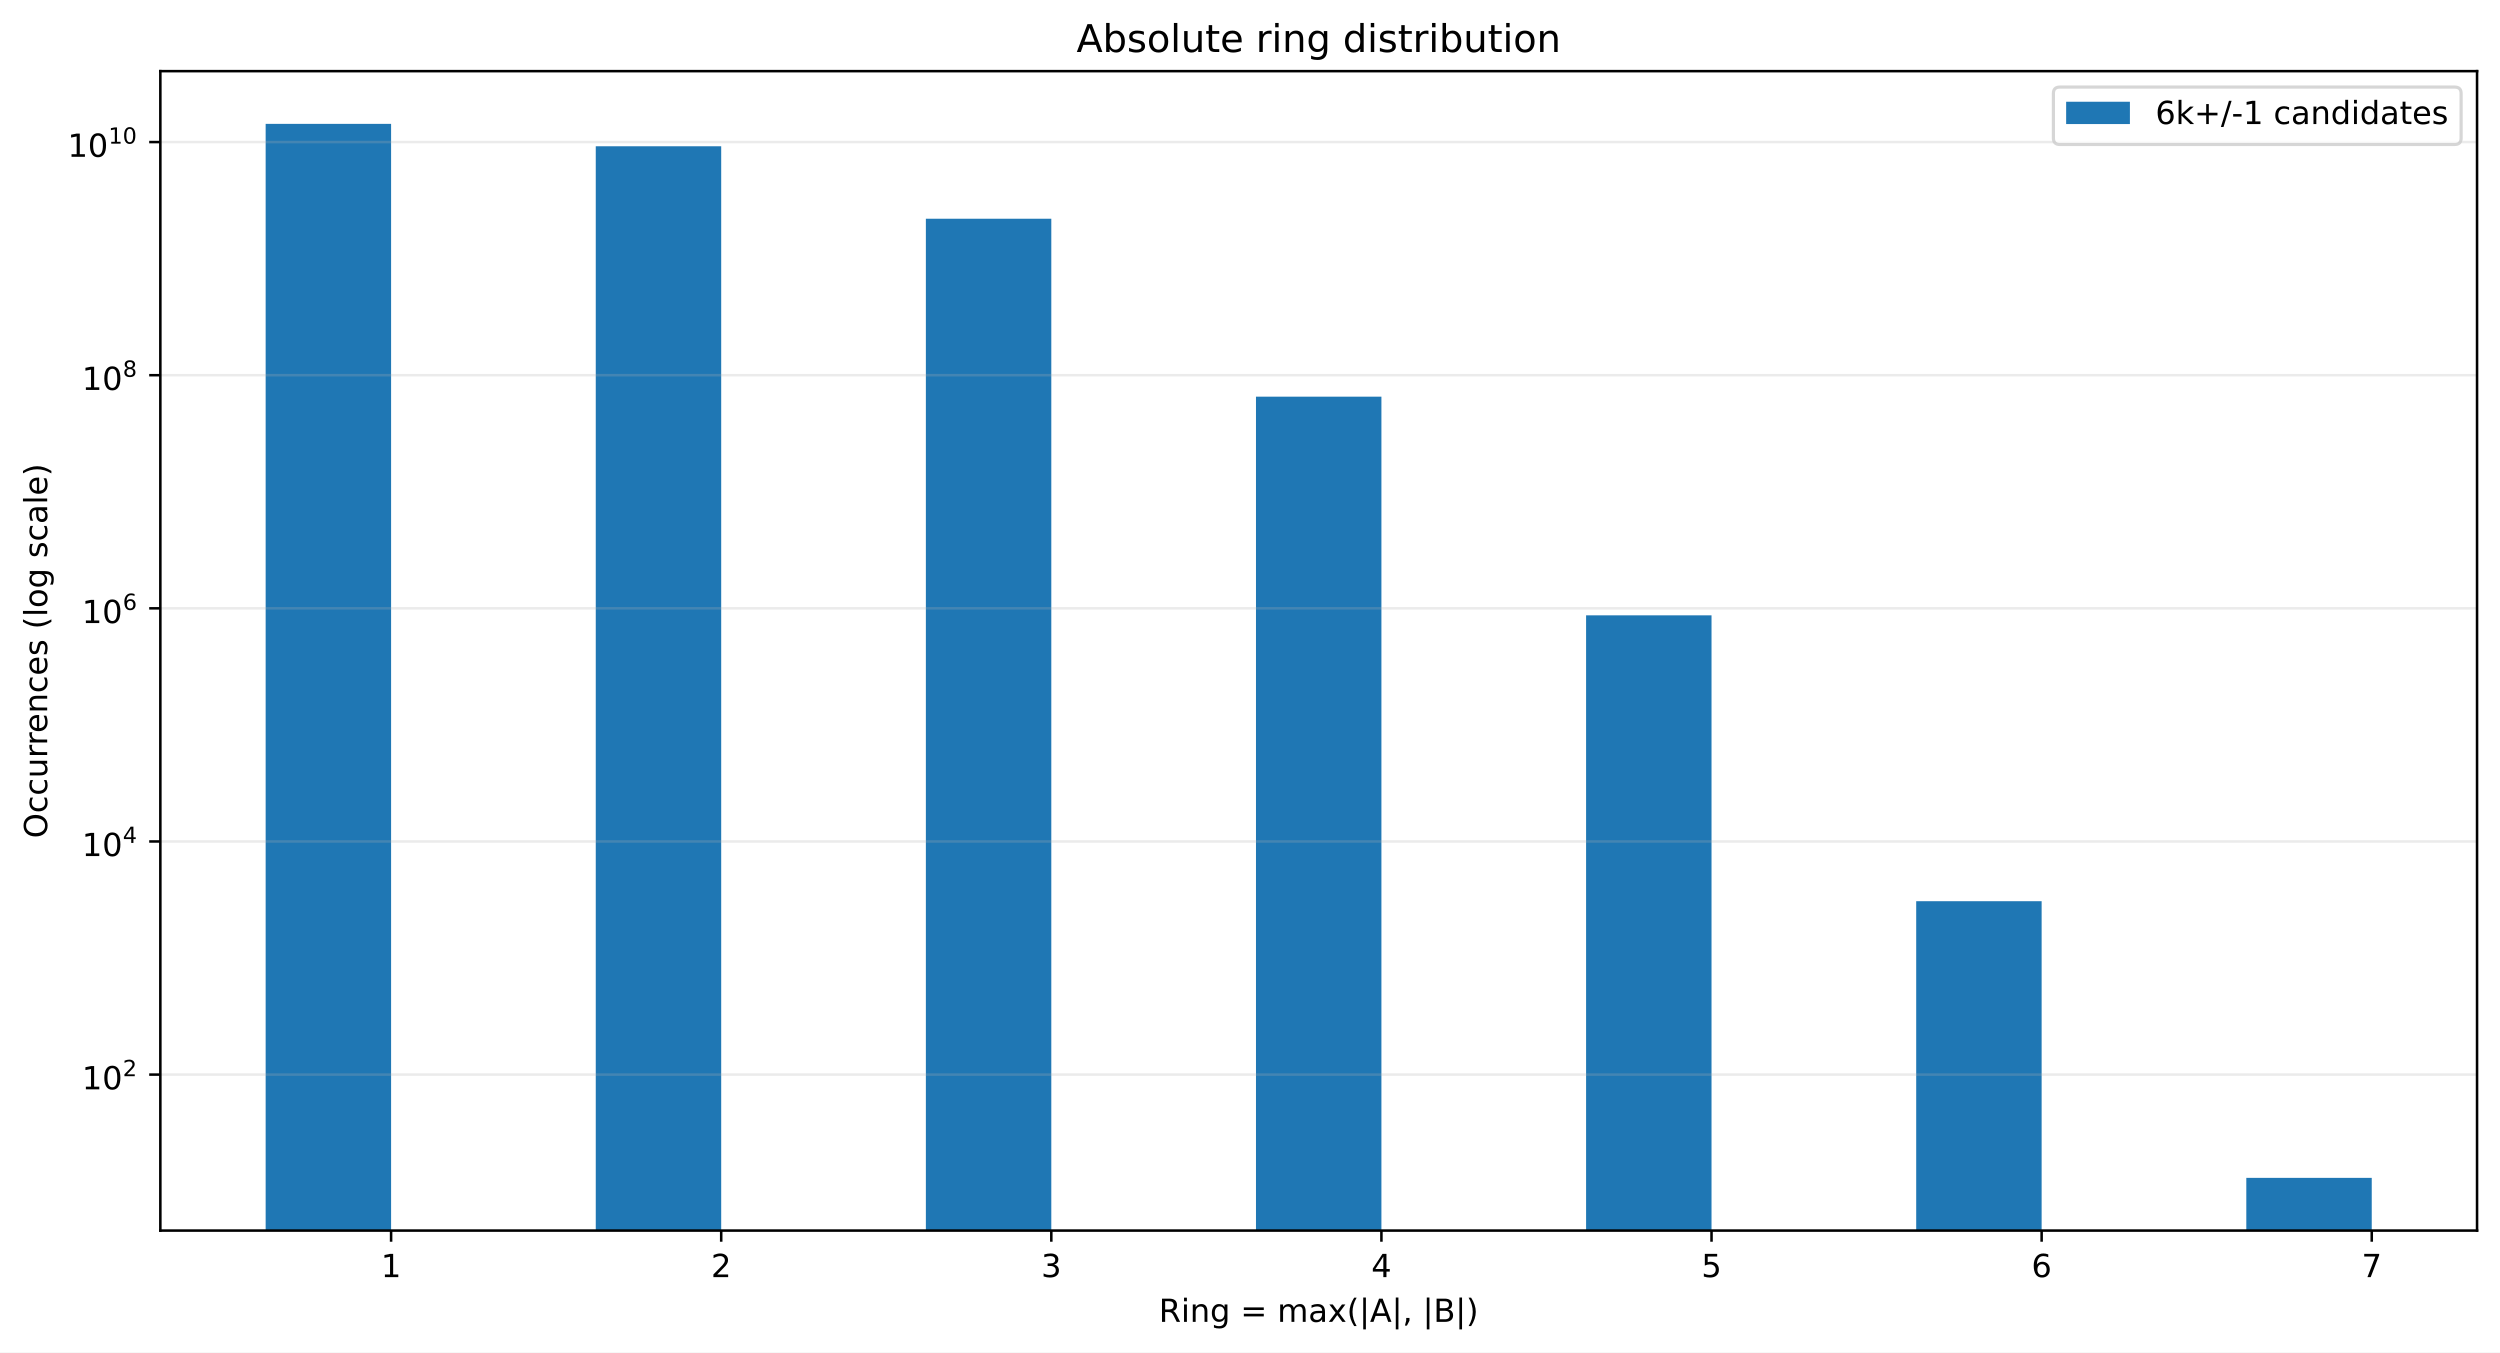
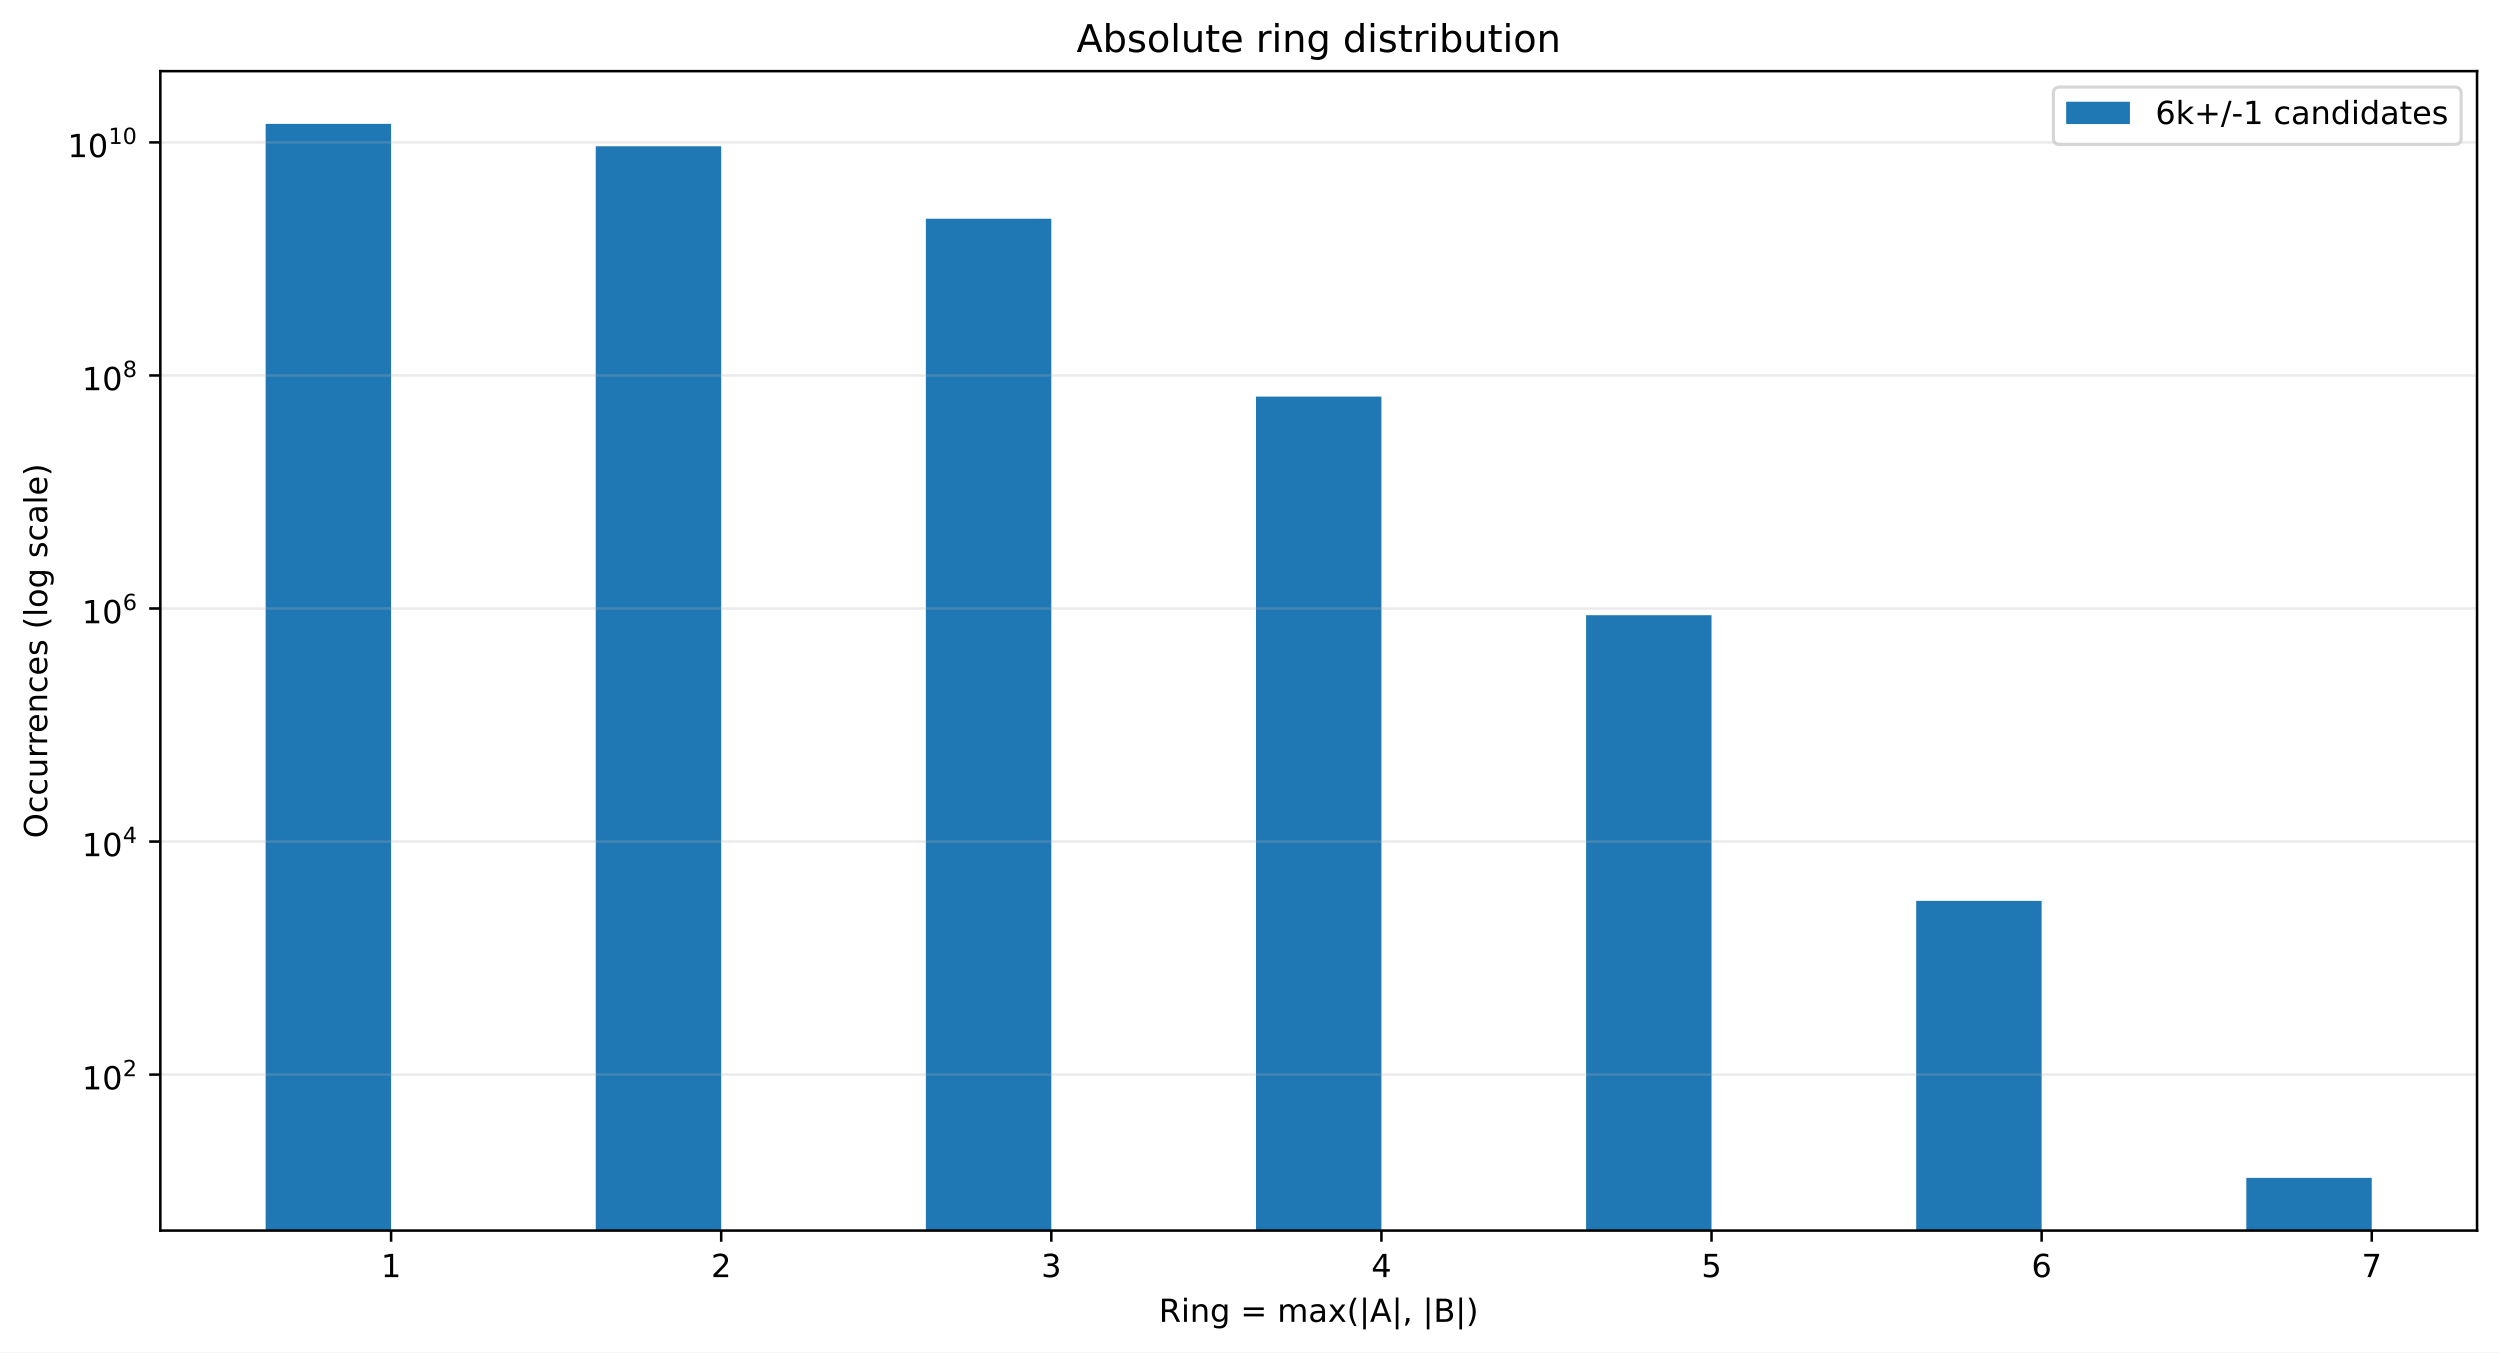
<svg xmlns="http://www.w3.org/2000/svg" xmlns:xlink="http://www.w3.org/1999/xlink" width="784.258pt" height="424.28pt" viewBox="0 0 784.258 424.28" version="1.1">
  <defs>
    <style type="text/css">*{stroke-linejoin: round; stroke-linecap: butt}</style>
  </defs>
  <g id="figure_1">
    <g id="patch_1">
      <path d="M 0 424.28  L 784.258 424.28  L 784.258 0  L 0 0  z " style="fill: #ffffff" />
    </g>
    <g id="axes_1">
      <g id="patch_2">
        <path d="M 50.301 386.036  L 777.058 386.036  L 777.058 22.318  L 50.301 22.318  z " style="fill: #ffffff" />
      </g>
      <g id="patch_3">
-         <path d="M 83.335 36976.691  L 122.687 36976.691  L 122.687 38.851  L 83.335 38.851  z " clip-path="url(#pb6e00f065c)" style="fill: #1f77b4" />
+         <path d="M 83.335 36965.976  L 122.687 36965.976  L 122.687 38.851  L 83.335 38.851  z " clip-path="url(#p152537fbf7)" style="fill: #1f77b4" />
      </g>
      <g id="patch_4">
-         <path d="M 186.891 36976.691  L 226.243 36976.691  L 226.243 45.889  L 186.891 45.889  z " clip-path="url(#pb6e00f065c)" style="fill: #1f77b4" />
+         <path d="M 186.891 36965.976  L 226.243 36965.976  L 226.243 45.887  L 186.891 45.887  z " clip-path="url(#p152537fbf7)" style="fill: #1f77b4" />
      </g>
      <g id="patch_5">
-         <path d="M 290.448 36976.691  L 329.799 36976.691  L 329.799 68.622  L 290.448 68.622  z " clip-path="url(#pb6e00f065c)" style="fill: #1f77b4" />
+         <path d="M 290.448 36965.976  L 329.799 36965.976  L 329.799 68.613  L 290.448 68.613  z " clip-path="url(#p152537fbf7)" style="fill: #1f77b4" />
      </g>
      <g id="patch_6">
-         <path d="M 394.004 36976.691  L 433.355 36976.691  L 433.355 124.443  L 394.004 124.443  z " clip-path="url(#pb6e00f065c)" style="fill: #1f77b4" />
+         <path d="M 394.004 36965.976  L 433.355 36965.976  L 433.355 124.418  L 394.004 124.418  z " clip-path="url(#p152537fbf7)" style="fill: #1f77b4" />
      </g>
      <g id="patch_7">
-         <path d="M 497.56 36976.691  L 536.912 36976.691  L 536.912 193.03  L 497.56 193.03  z " clip-path="url(#pb6e00f065c)" style="fill: #1f77b4" />
+         <path d="M 497.56 36965.976  L 536.912 36965.976  L 536.912 192.985  L 497.56 192.985  z " clip-path="url(#p152537fbf7)" style="fill: #1f77b4" />
      </g>
      <g id="patch_8">
-         <path d="M 601.116 36976.691  L 640.468 36976.691  L 640.468 282.708  L 601.116 282.708  z " clip-path="url(#pb6e00f065c)" style="fill: #1f77b4" />
+         <path d="M 601.116 36965.976  L 640.468 36965.976  L 640.468 282.615  L 601.116 282.615  z " clip-path="url(#p152537fbf7)" style="fill: #1f77b4" />
      </g>
      <g id="patch_9">
-         <path d="M 704.673 36976.691  L 744.024 36976.691  L 744.024 369.503  L 704.673 369.503  z " clip-path="url(#pb6e00f065c)" style="fill: #1f77b4" />
+         <path d="M 704.673 36965.976  L 744.024 36965.976  L 744.024 369.503  L 704.673 369.503  z " clip-path="url(#p152537fbf7)" style="fill: #1f77b4" />
      </g>
      <g id="matplotlib.axis_1">
        <g id="xtick_1">
          <g id="line2d_1">
            <defs>
-               <path id="mb763ab0c80" d="M 0 0  L 0 3.5  " style="stroke: #000000; stroke-width: 0.8" />
+               <path id="mde1aa29457" d="M 0 0  L 0 3.5  " style="stroke: #000000; stroke-width: 0.8" />
            </defs>
            <g>
-               <use xlink:href="#mb763ab0c80" x="122.687" y="386.036" style="stroke: #000000; stroke-width: 0.8" />
+               <use xlink:href="#mde1aa29457" x="122.687" y="386.036" style="stroke: #000000; stroke-width: 0.8" />
            </g>
          </g>
          <g id="text_1">
            <g transform="translate(119.5053 400.6334) scale(0.1 -0.1)">
              <defs>
                <path id="DejaVuSans-14" d="M 794 531  L 1825 531  L 1825 4091  L 703 3866  L 703 4441  L 1819 4666  L 2450 4666  L 2450 531  L 3481 531  L 3481 0  L 794 0  L 794 531  z " transform="scale(0.015625)" />
              </defs>
              <use xlink:href="#DejaVuSans-14" />
            </g>
          </g>
        </g>
        <g id="xtick_2">
          <g id="line2d_2">
            <g>
-               <use xlink:href="#mb763ab0c80" x="226.243" y="386.036" style="stroke: #000000; stroke-width: 0.8" />
+               <use xlink:href="#mde1aa29457" x="226.243" y="386.036" style="stroke: #000000; stroke-width: 0.8" />
            </g>
          </g>
          <g id="text_2">
            <g transform="translate(223.0616 400.6334) scale(0.1 -0.1)">
              <defs>
                <path id="DejaVuSans-15" d="M 1228 531  L 3431 531  L 3431 0  L 469 0  L 469 531  Q 828 903 1448 1529  Q 2069 2156 2228 2338  Q 2531 2678 2651 2914  Q 2772 3150 2772 3378  Q 2772 3750 2511 3984  Q 2250 4219 1831 4219  Q 1534 4219 1204 4116  Q 875 4013 500 3803  L 500 4441  Q 881 4594 1212 4672  Q 1544 4750 1819 4750  Q 2544 4750 2975 4387  Q 3406 4025 3406 3419  Q 3406 3131 3298 2873  Q 3191 2616 2906 2266  Q 2828 2175 2409 1742  Q 1991 1309 1228 531  z " transform="scale(0.015625)" />
              </defs>
              <use xlink:href="#DejaVuSans-15" />
            </g>
          </g>
        </g>
        <g id="xtick_3">
          <g id="line2d_3">
            <g>
-               <use xlink:href="#mb763ab0c80" x="329.799" y="386.036" style="stroke: #000000; stroke-width: 0.8" />
+               <use xlink:href="#mde1aa29457" x="329.799" y="386.036" style="stroke: #000000; stroke-width: 0.8" />
            </g>
          </g>
          <g id="text_3">
            <g transform="translate(326.6178 400.6334) scale(0.1 -0.1)">
              <defs>
                <path id="DejaVuSans-16" d="M 2597 2516  Q 3050 2419 3304 2112  Q 3559 1806 3559 1356  Q 3559 666 3084 287  Q 2609 -91 1734 -91  Q 1441 -91 1130 -33  Q 819 25 488 141  L 488 750  Q 750 597 1062 519  Q 1375 441 1716 441  Q 2309 441 2620 675  Q 2931 909 2931 1356  Q 2931 1769 2642 2001  Q 2353 2234 1838 2234  L 1294 2234  L 1294 2753  L 1863 2753  Q 2328 2753 2575 2939  Q 2822 3125 2822 3475  Q 2822 3834 2567 4026  Q 2313 4219 1838 4219  Q 1578 4219 1281 4162  Q 984 4106 628 3988  L 628 4550  Q 988 4650 1302 4700  Q 1616 4750 1894 4750  Q 2613 4750 3031 4423  Q 3450 4097 3450 3541  Q 3450 3153 3228 2886  Q 3006 2619 2597 2516  z " transform="scale(0.015625)" />
              </defs>
              <use xlink:href="#DejaVuSans-16" />
            </g>
          </g>
        </g>
        <g id="xtick_4">
          <g id="line2d_4">
            <g>
-               <use xlink:href="#mb763ab0c80" x="433.355" y="386.036" style="stroke: #000000; stroke-width: 0.8" />
+               <use xlink:href="#mde1aa29457" x="433.355" y="386.036" style="stroke: #000000; stroke-width: 0.8" />
            </g>
          </g>
          <g id="text_4">
            <g transform="translate(430.174 400.6334) scale(0.1 -0.1)">
              <defs>
                <path id="DejaVuSans-17" d="M 2419 4116  L 825 1625  L 2419 1625  L 2419 4116  z M 2253 4666  L 3047 4666  L 3047 1625  L 3713 1625  L 3713 1100  L 3047 1100  L 3047 0  L 2419 0  L 2419 1100  L 313 1100  L 313 1709  L 2253 4666  z " transform="scale(0.015625)" />
              </defs>
              <use xlink:href="#DejaVuSans-17" />
            </g>
          </g>
        </g>
        <g id="xtick_5">
          <g id="line2d_5">
            <g>
-               <use xlink:href="#mb763ab0c80" x="536.912" y="386.036" style="stroke: #000000; stroke-width: 0.8" />
+               <use xlink:href="#mde1aa29457" x="536.912" y="386.036" style="stroke: #000000; stroke-width: 0.8" />
            </g>
          </g>
          <g id="text_5">
            <g transform="translate(533.7303 400.6334) scale(0.1 -0.1)">
              <defs>
                <path id="DejaVuSans-18" d="M 691 4666  L 3169 4666  L 3169 4134  L 1269 4134  L 1269 2991  Q 1406 3038 1543 3061  Q 1681 3084 1819 3084  Q 2600 3084 3056 2656  Q 3513 2228 3513 1497  Q 3513 744 3044 326  Q 2575 -91 1722 -91  Q 1428 -91 1123 -41  Q 819 9 494 109  L 494 744  Q 775 591 1075 516  Q 1375 441 1709 441  Q 2250 441 2565 725  Q 2881 1009 2881 1497  Q 2881 1984 2565 2268  Q 2250 2553 1709 2553  Q 1456 2553 1204 2497  Q 953 2441 691 2322  L 691 4666  z " transform="scale(0.015625)" />
              </defs>
              <use xlink:href="#DejaVuSans-18" />
            </g>
          </g>
        </g>
        <g id="xtick_6">
          <g id="line2d_6">
            <g>
-               <use xlink:href="#mb763ab0c80" x="640.468" y="386.036" style="stroke: #000000; stroke-width: 0.8" />
+               <use xlink:href="#mde1aa29457" x="640.468" y="386.036" style="stroke: #000000; stroke-width: 0.8" />
            </g>
          </g>
          <g id="text_6">
            <g transform="translate(637.2865 400.6334) scale(0.1 -0.1)">
              <defs>
                <path id="DejaVuSans-19" d="M 2113 2584  Q 1688 2584 1439 2293  Q 1191 2003 1191 1497  Q 1191 994 1439 701  Q 1688 409 2113 409  Q 2538 409 2786 701  Q 3034 994 3034 1497  Q 3034 2003 2786 2293  Q 2538 2584 2113 2584  z M 3366 4563  L 3366 3988  Q 3128 4100 2886 4159  Q 2644 4219 2406 4219  Q 1781 4219 1451 3797  Q 1122 3375 1075 2522  Q 1259 2794 1537 2939  Q 1816 3084 2150 3084  Q 2853 3084 3261 2657  Q 3669 2231 3669 1497  Q 3669 778 3244 343  Q 2819 -91 2113 -91  Q 1303 -91 875 529  Q 447 1150 447 2328  Q 447 3434 972 4092  Q 1497 4750 2381 4750  Q 2619 4750 2861 4703  Q 3103 4656 3366 4563  z " transform="scale(0.015625)" />
              </defs>
              <use xlink:href="#DejaVuSans-19" />
            </g>
          </g>
        </g>
        <g id="xtick_7">
          <g id="line2d_7">
            <g>
-               <use xlink:href="#mb763ab0c80" x="744.024" y="386.036" style="stroke: #000000; stroke-width: 0.8" />
+               <use xlink:href="#mde1aa29457" x="744.024" y="386.036" style="stroke: #000000; stroke-width: 0.8" />
            </g>
          </g>
          <g id="text_7">
            <g transform="translate(740.8427 400.6334) scale(0.1 -0.1)">
              <defs>
                <path id="DejaVuSans-1a" d="M 525 4666  L 3525 4666  L 3525 4397  L 1831 0  L 1172 0  L 2766 4134  L 525 4134  L 525 4666  z " transform="scale(0.015625)" />
              </defs>
              <use xlink:href="#DejaVuSans-1a" />
            </g>
          </g>
        </g>
        <g id="text_8">
          <g transform="translate(363.5437 414.678) scale(0.1 -0.1)">
            <defs>
              <path id="DejaVuSans-35" d="M 2841 2188  Q 3044 2119 3236 1894  Q 3428 1669 3622 1275  L 4263 0  L 3584 0  L 2988 1197  Q 2756 1666 2539 1819  Q 2322 1972 1947 1972  L 1259 1972  L 1259 0  L 628 0  L 628 4666  L 2053 4666  Q 2853 4666 3247 4331  Q 3641 3997 3641 3322  Q 3641 2881 3436 2590  Q 3231 2300 2841 2188  z M 1259 4147  L 1259 2491  L 2053 2491  Q 2509 2491 2742 2702  Q 2975 2913 2975 3322  Q 2975 3731 2742 3939  Q 2509 4147 2053 4147  L 1259 4147  z " transform="scale(0.015625)" />
              <path id="DejaVuSans-4c" d="M 603 3500  L 1178 3500  L 1178 0  L 603 0  L 603 3500  z M 603 4863  L 1178 4863  L 1178 4134  L 603 4134  L 603 4863  z " transform="scale(0.015625)" />
              <path id="DejaVuSans-51" d="M 3513 2113  L 3513 0  L 2938 0  L 2938 2094  Q 2938 2591 2744 2837  Q 2550 3084 2163 3084  Q 1697 3084 1428 2787  Q 1159 2491 1159 1978  L 1159 0  L 581 0  L 581 3500  L 1159 3500  L 1159 2956  Q 1366 3272 1645 3428  Q 1925 3584 2291 3584  Q 2894 3584 3203 3211  Q 3513 2838 3513 2113  z " transform="scale(0.015625)" />
              <path id="DejaVuSans-4a" d="M 2906 1791  Q 2906 2416 2648 2759  Q 2391 3103 1925 3103  Q 1463 3103 1205 2759  Q 947 2416 947 1791  Q 947 1169 1205 825  Q 1463 481 1925 481  Q 2391 481 2648 825  Q 2906 1169 2906 1791  z M 3481 434  Q 3481 -459 3084 -895  Q 2688 -1331 1869 -1331  Q 1566 -1331 1297 -1286  Q 1028 -1241 775 -1147  L 775 -588  Q 1028 -725 1275 -790  Q 1522 -856 1778 -856  Q 2344 -856 2625 -561  Q 2906 -266 2906 331  L 2906 616  Q 2728 306 2450 153  Q 2172 0 1784 0  Q 1141 0 747 490  Q 353 981 353 1791  Q 353 2603 747 3093  Q 1141 3584 1784 3584  Q 2172 3584 2450 3431  Q 2728 3278 2906 2969  L 2906 3500  L 3481 3500  L 3481 434  z " transform="scale(0.015625)" />
              <path id="DejaVuSans-3" transform="scale(0.015625)" />
              <path id="DejaVuSans-20" d="M 678 2906  L 4684 2906  L 4684 2381  L 678 2381  L 678 2906  z M 678 1631  L 4684 1631  L 4684 1100  L 678 1100  L 678 1631  z " transform="scale(0.015625)" />
              <path id="DejaVuSans-50" d="M 3328 2828  Q 3544 3216 3844 3400  Q 4144 3584 4550 3584  Q 5097 3584 5394 3201  Q 5691 2819 5691 2113  L 5691 0  L 5113 0  L 5113 2094  Q 5113 2597 4934 2840  Q 4756 3084 4391 3084  Q 3944 3084 3684 2787  Q 3425 2491 3425 1978  L 3425 0  L 2847 0  L 2847 2094  Q 2847 2600 2669 2842  Q 2491 3084 2119 3084  Q 1678 3084 1418 2786  Q 1159 2488 1159 1978  L 1159 0  L 581 0  L 581 3500  L 1159 3500  L 1159 2956  Q 1356 3278 1631 3431  Q 1906 3584 2284 3584  Q 2666 3584 2933 3390  Q 3200 3197 3328 2828  z " transform="scale(0.015625)" />
              <path id="DejaVuSans-44" d="M 2194 1759  Q 1497 1759 1228 1600  Q 959 1441 959 1056  Q 959 750 1161 570  Q 1363 391 1709 391  Q 2188 391 2477 730  Q 2766 1069 2766 1631  L 2766 1759  L 2194 1759  z M 3341 1997  L 3341 0  L 2766 0  L 2766 531  Q 2569 213 2275 61  Q 1981 -91 1556 -91  Q 1019 -91 701 211  Q 384 513 384 1019  Q 384 1609 779 1909  Q 1175 2209 1959 2209  L 2766 2209  L 2766 2266  Q 2766 2663 2505 2880  Q 2244 3097 1772 3097  Q 1472 3097 1187 3025  Q 903 2953 641 2809  L 641 3341  Q 956 3463 1253 3523  Q 1550 3584 1831 3584  Q 2591 3584 2966 3190  Q 3341 2797 3341 1997  z " transform="scale(0.015625)" />
              <path id="DejaVuSans-5b" d="M 3513 3500  L 2247 1797  L 3578 0  L 2900 0  L 1881 1375  L 863 0  L 184 0  L 1544 1831  L 300 3500  L 978 3500  L 1906 2253  L 2834 3500  L 3513 3500  z " transform="scale(0.015625)" />
              <path id="DejaVuSans-b" d="M 1984 4856  Q 1566 4138 1362 3434  Q 1159 2731 1159 2009  Q 1159 1288 1364 580  Q 1569 -128 1984 -844  L 1484 -844  Q 1016 -109 783 600  Q 550 1309 550 2009  Q 550 2706 781 3412  Q 1013 4119 1484 4856  L 1984 4856  z " transform="scale(0.015625)" />
              <path id="DejaVuSans-5f" d="M 1344 4891  L 1344 -1509  L 813 -1509  L 813 4891  L 1344 4891  z " transform="scale(0.015625)" />
              <path id="DejaVuSans-24" d="M 2188 4044  L 1331 1722  L 3047 1722  L 2188 4044  z M 1831 4666  L 2547 4666  L 4325 0  L 3669 0  L 3244 1197  L 1141 1197  L 716 0  L 50 0  L 1831 4666  z " transform="scale(0.015625)" />
              <path id="DejaVuSans-f" d="M 750 794  L 1409 794  L 1409 256  L 897 -744  L 494 -744  L 750 256  L 750 794  z " transform="scale(0.015625)" />
              <path id="DejaVuSans-25" d="M 1259 2228  L 1259 519  L 2272 519  Q 2781 519 3026 730  Q 3272 941 3272 1375  Q 3272 1813 3026 2020  Q 2781 2228 2272 2228  L 1259 2228  z M 1259 4147  L 1259 2741  L 2194 2741  Q 2656 2741 2882 2914  Q 3109 3088 3109 3444  Q 3109 3797 2882 3972  Q 2656 4147 2194 4147  L 1259 4147  z M 628 4666  L 2241 4666  Q 2963 4666 3353 4366  Q 3744 4066 3744 3513  Q 3744 3084 3544 2831  Q 3344 2578 2956 2516  Q 3422 2416 3680 2098  Q 3938 1781 3938 1306  Q 3938 681 3513 340  Q 3088 0 2303 0  L 628 0  L 628 4666  z " transform="scale(0.015625)" />
              <path id="DejaVuSans-c" d="M 513 4856  L 1013 4856  Q 1481 4119 1714 3412  Q 1947 2706 1947 2009  Q 1947 1309 1714 600  Q 1481 -109 1013 -844  L 513 -844  Q 928 -128 1133 580  Q 1338 1288 1338 2009  Q 1338 2731 1133 3434  Q 928 4138 513 4856  z " transform="scale(0.015625)" />
            </defs>
            <use xlink:href="#DejaVuSans-35" />
            <use xlink:href="#DejaVuSans-4c" transform="translate(69.48438 0)" />
            <use xlink:href="#DejaVuSans-51" transform="translate(97.26562 0)" />
            <use xlink:href="#DejaVuSans-4a" transform="translate(160.6406 0)" />
            <use xlink:href="#DejaVuSans-3" transform="translate(224.125 0)" />
            <use xlink:href="#DejaVuSans-20" transform="translate(255.9062 0)" />
            <use xlink:href="#DejaVuSans-3" transform="translate(339.7031 0)" />
            <use xlink:href="#DejaVuSans-50" transform="translate(371.4844 0)" />
            <use xlink:href="#DejaVuSans-44" transform="translate(468.8906 0)" />
            <use xlink:href="#DejaVuSans-5b" transform="translate(530.1719 0)" />
            <use xlink:href="#DejaVuSans-b" transform="translate(589.3594 0)" />
            <use xlink:href="#DejaVuSans-5f" transform="translate(628.375 0)" />
            <use xlink:href="#DejaVuSans-24" transform="translate(662.0625 0)" />
            <use xlink:href="#DejaVuSans-5f" transform="translate(730.4688 0)" />
            <use xlink:href="#DejaVuSans-f" transform="translate(764.1562 0)" />
            <use xlink:href="#DejaVuSans-3" transform="translate(795.9375 0)" />
            <use xlink:href="#DejaVuSans-5f" transform="translate(827.7188 0)" />
            <use xlink:href="#DejaVuSans-25" transform="translate(861.4062 0)" />
            <use xlink:href="#DejaVuSans-5f" transform="translate(930.0156 0)" />
            <use xlink:href="#DejaVuSans-c" transform="translate(963.7031 0)" />
          </g>
        </g>
      </g>
      <g id="matplotlib.axis_2">
        <g id="ytick_1">
          <g id="line2d_8">
-             <path d="M 50.301 337.103  L 777.058 337.103  " clip-path="url(#pb6e00f065c)" style="fill: none; stroke: #b0b0b0; stroke-opacity: 0.25; stroke-width: 0.8; stroke-linecap: square" />
+             <path d="M 50.301 337.113  L 777.058 337.113  " clip-path="url(#p152537fbf7)" style="fill: none; stroke: #b0b0b0; stroke-opacity: 0.25; stroke-width: 0.8; stroke-linecap: square" />
          </g>
          <g id="line2d_9">
            <defs>
-               <path id="maf5b956872" d="M 0 0  L -3.5 0  " style="stroke: #000000; stroke-width: 0.8" />
+               <path id="ma61351ed41" d="M 0 0  L -3.5 0  " style="stroke: #000000; stroke-width: 0.8" />
            </defs>
            <g>
-               <use xlink:href="#maf5b956872" x="50.301" y="337.103" style="stroke: #000000; stroke-width: 0.8" />
+               <use xlink:href="#ma61351ed41" x="50.301" y="337.113" style="stroke: #000000; stroke-width: 0.8" />
            </g>
          </g>
          <g id="text_9">
-             <g transform="translate(25.70078 341.8032) scale(0.1 -0.1)">
+             <g transform="translate(25.70078 341.8127) scale(0.1 -0.1)">
              <defs>
                <path id="DejaVuSans-13" d="M 2034 4250  Q 1547 4250 1301 3770  Q 1056 3291 1056 2328  Q 1056 1369 1301 889  Q 1547 409 2034 409  Q 2525 409 2770 889  Q 3016 1369 3016 2328  Q 3016 3291 2770 3770  Q 2525 4250 2034 4250  z M 2034 4750  Q 2819 4750 3233 4129  Q 3647 3509 3647 2328  Q 3647 1150 3233 529  Q 2819 -91 2034 -91  Q 1250 -91 836 529  Q 422 1150 422 2328  Q 422 3509 836 4129  Q 1250 4750 2034 4750  z " transform="scale(0.015625)" />
              </defs>
              <use xlink:href="#DejaVuSans-14" transform="translate(0 0.746875)" />
              <use xlink:href="#DejaVuSans-13" transform="translate(63.62305 0.746875)" />
              <use xlink:href="#DejaVuSans-15" transform="translate(128.2031 42.04688) scale(0.7)" />
            </g>
          </g>
        </g>
        <g id="ytick_2">
          <g id="line2d_10">
-             <path d="M 50.301 263.97  L 777.058 263.97  " clip-path="url(#pb6e00f065c)" style="fill: none; stroke: #b0b0b0; stroke-opacity: 0.25; stroke-width: 0.8; stroke-linecap: square" />
+             <path d="M 50.301 264.001  L 777.058 264.001  " clip-path="url(#p152537fbf7)" style="fill: none; stroke: #b0b0b0; stroke-opacity: 0.25; stroke-width: 0.8; stroke-linecap: square" />
          </g>
          <g id="line2d_11">
            <g>
-               <use xlink:href="#maf5b956872" x="50.301" y="263.97" style="stroke: #000000; stroke-width: 0.8" />
+               <use xlink:href="#ma61351ed41" x="50.301" y="264.001" style="stroke: #000000; stroke-width: 0.8" />
            </g>
          </g>
          <g id="text_10">
-             <g transform="translate(25.70078 268.6203) scale(0.1 -0.1)">
+             <g transform="translate(25.70078 268.6512) scale(0.1 -0.1)">
              <use xlink:href="#DejaVuSans-14" transform="translate(0 0.665625)" />
              <use xlink:href="#DejaVuSans-13" transform="translate(63.62305 0.665625)" />
              <use xlink:href="#DejaVuSans-17" transform="translate(128.2031 41.96563) scale(0.7)" />
            </g>
          </g>
        </g>
        <g id="ytick_3">
          <g id="line2d_12">
-             <path d="M 50.301 190.837  L 777.058 190.837  " clip-path="url(#pb6e00f065c)" style="fill: none; stroke: #b0b0b0; stroke-opacity: 0.25; stroke-width: 0.8; stroke-linecap: square" />
+             <path d="M 50.301 190.89  L 777.058 190.89  " clip-path="url(#p152537fbf7)" style="fill: none; stroke: #b0b0b0; stroke-opacity: 0.25; stroke-width: 0.8; stroke-linecap: square" />
          </g>
          <g id="line2d_13">
            <g>
-               <use xlink:href="#maf5b956872" x="50.301" y="190.837" style="stroke: #000000; stroke-width: 0.8" />
+               <use xlink:href="#ma61351ed41" x="50.301" y="190.89" style="stroke: #000000; stroke-width: 0.8" />
            </g>
          </g>
          <g id="text_11">
-             <g transform="translate(25.70078 195.5374) scale(0.1 -0.1)">
+             <g transform="translate(25.70078 195.5897) scale(0.1 -0.1)">
              <use xlink:href="#DejaVuSans-14" transform="translate(0 0.746875)" />
              <use xlink:href="#DejaVuSans-13" transform="translate(63.62305 0.746875)" />
              <use xlink:href="#DejaVuSans-19" transform="translate(128.2031 42.04688) scale(0.7)" />
            </g>
          </g>
        </g>
        <g id="ytick_4">
          <g id="line2d_14">
-             <path d="M 50.301 117.704  L 777.058 117.704  " clip-path="url(#pb6e00f065c)" style="fill: none; stroke: #b0b0b0; stroke-opacity: 0.25; stroke-width: 0.8; stroke-linecap: square" />
+             <path d="M 50.301 117.778  L 777.058 117.778  " clip-path="url(#p152537fbf7)" style="fill: none; stroke: #b0b0b0; stroke-opacity: 0.25; stroke-width: 0.8; stroke-linecap: square" />
          </g>
          <g id="line2d_15">
            <g>
-               <use xlink:href="#maf5b956872" x="50.301" y="117.704" style="stroke: #000000; stroke-width: 0.8" />
+               <use xlink:href="#ma61351ed41" x="50.301" y="117.778" style="stroke: #000000; stroke-width: 0.8" />
            </g>
          </g>
          <g id="text_12">
-             <g transform="translate(25.70078 122.4045) scale(0.1 -0.1)">
+             <g transform="translate(25.70078 122.4782) scale(0.1 -0.1)">
              <defs>
                <path id="DejaVuSans-1b" d="M 2034 2216  Q 1584 2216 1326 1975  Q 1069 1734 1069 1313  Q 1069 891 1326 650  Q 1584 409 2034 409  Q 2484 409 2743 651  Q 3003 894 3003 1313  Q 3003 1734 2745 1975  Q 2488 2216 2034 2216  z M 1403 2484  Q 997 2584 770 2862  Q 544 3141 544 3541  Q 544 4100 942 4425  Q 1341 4750 2034 4750  Q 2731 4750 3128 4425  Q 3525 4100 3525 3541  Q 3525 3141 3298 2862  Q 3072 2584 2669 2484  Q 3125 2378 3379 2068  Q 3634 1759 3634 1313  Q 3634 634 3220 271  Q 2806 -91 2034 -91  Q 1263 -91 848 271  Q 434 634 434 1313  Q 434 1759 690 2068  Q 947 2378 1403 2484  z M 1172 3481  Q 1172 3119 1398 2916  Q 1625 2713 2034 2713  Q 2441 2713 2670 2916  Q 2900 3119 2900 3481  Q 2900 3844 2670 4047  Q 2441 4250 2034 4250  Q 1625 4250 1398 4047  Q 1172 3844 1172 3481  z " transform="scale(0.015625)" />
              </defs>
              <use xlink:href="#DejaVuSans-14" transform="translate(0 0.746875)" />
              <use xlink:href="#DejaVuSans-13" transform="translate(63.62305 0.746875)" />
              <use xlink:href="#DejaVuSans-1b" transform="translate(128.2031 42.04688) scale(0.7)" />
            </g>
          </g>
        </g>
        <g id="ytick_5">
          <g id="line2d_16">
-             <path d="M 50.301 44.572  L 777.058 44.572  " clip-path="url(#pb6e00f065c)" style="fill: none; stroke: #b0b0b0; stroke-opacity: 0.25; stroke-width: 0.8; stroke-linecap: square" />
+             <path d="M 50.301 44.667  L 777.058 44.667  " clip-path="url(#p152537fbf7)" style="fill: none; stroke: #b0b0b0; stroke-opacity: 0.25; stroke-width: 0.8; stroke-linecap: square" />
          </g>
          <g id="line2d_17">
            <g>
-               <use xlink:href="#maf5b956872" x="50.301" y="44.572" style="stroke: #000000; stroke-width: 0.8" />
+               <use xlink:href="#ma61351ed41" x="50.301" y="44.667" style="stroke: #000000; stroke-width: 0.8" />
            </g>
          </g>
          <g id="text_13">
-             <g transform="translate(21.20078 49.27157) scale(0.1 -0.1)">
+             <g transform="translate(21.20078 49.36668) scale(0.1 -0.1)">
              <use xlink:href="#DejaVuSans-14" transform="translate(0 0.746875)" />
              <use xlink:href="#DejaVuSans-13" transform="translate(63.62305 0.746875)" />
              <use xlink:href="#DejaVuSans-14" transform="translate(128.2031 42.04688) scale(0.7)" />
              <use xlink:href="#DejaVuSans-13" transform="translate(172.7393 42.04688) scale(0.7)" />
            </g>
          </g>
        </g>
        <g id="text_14">
          <g transform="translate(14.79844 262.9551) rotate(-90) scale(0.1 -0.1)">
            <defs>
              <path id="DejaVuSans-32" d="M 2522 4238  Q 1834 4238 1429 3725  Q 1025 3213 1025 2328  Q 1025 1447 1429 934  Q 1834 422 2522 422  Q 3209 422 3611 934  Q 4013 1447 4013 2328  Q 4013 3213 3611 3725  Q 3209 4238 2522 4238  z M 2522 4750  Q 3503 4750 4090 4092  Q 4678 3434 4678 2328  Q 4678 1225 4090 567  Q 3503 -91 2522 -91  Q 1538 -91 948 565  Q 359 1222 359 2328  Q 359 3434 948 4092  Q 1538 4750 2522 4750  z " transform="scale(0.015625)" />
              <path id="DejaVuSans-46" d="M 3122 3366  L 3122 2828  Q 2878 2963 2633 3030  Q 2388 3097 2138 3097  Q 1578 3097 1268 2742  Q 959 2388 959 1747  Q 959 1106 1268 751  Q 1578 397 2138 397  Q 2388 397 2633 464  Q 2878 531 3122 666  L 3122 134  Q 2881 22 2623 -34  Q 2366 -91 2075 -91  Q 1284 -91 818 406  Q 353 903 353 1747  Q 353 2603 823 3093  Q 1294 3584 2113 3584  Q 2378 3584 2631 3529  Q 2884 3475 3122 3366  z " transform="scale(0.015625)" />
              <path id="DejaVuSans-58" d="M 544 1381  L 544 3500  L 1119 3500  L 1119 1403  Q 1119 906 1312 657  Q 1506 409 1894 409  Q 2359 409 2629 706  Q 2900 1003 2900 1516  L 2900 3500  L 3475 3500  L 3475 0  L 2900 0  L 2900 538  Q 2691 219 2414 64  Q 2138 -91 1772 -91  Q 1169 -91 856 284  Q 544 659 544 1381  z M 1991 3584  L 1991 3584  z " transform="scale(0.015625)" />
              <path id="DejaVuSans-55" d="M 2631 2963  Q 2534 3019 2420 3045  Q 2306 3072 2169 3072  Q 1681 3072 1420 2755  Q 1159 2438 1159 1844  L 1159 0  L 581 0  L 581 3500  L 1159 3500  L 1159 2956  Q 1341 3275 1631 3429  Q 1922 3584 2338 3584  Q 2397 3584 2469 3576  Q 2541 3569 2628 3553  L 2631 2963  z " transform="scale(0.015625)" />
              <path id="DejaVuSans-48" d="M 3597 1894  L 3597 1613  L 953 1613  Q 991 1019 1311 708  Q 1631 397 2203 397  Q 2534 397 2845 478  Q 3156 559 3463 722  L 3463 178  Q 3153 47 2828 -22  Q 2503 -91 2169 -91  Q 1331 -91 842 396  Q 353 884 353 1716  Q 353 2575 817 3079  Q 1281 3584 2069 3584  Q 2775 3584 3186 3129  Q 3597 2675 3597 1894  z M 3022 2063  Q 3016 2534 2758 2815  Q 2500 3097 2075 3097  Q 1594 3097 1305 2825  Q 1016 2553 972 2059  L 3022 2063  z " transform="scale(0.015625)" />
              <path id="DejaVuSans-56" d="M 2834 3397  L 2834 2853  Q 2591 2978 2328 3040  Q 2066 3103 1784 3103  Q 1356 3103 1142 2972  Q 928 2841 928 2578  Q 928 2378 1081 2264  Q 1234 2150 1697 2047  L 1894 2003  Q 2506 1872 2764 1633  Q 3022 1394 3022 966  Q 3022 478 2636 193  Q 2250 -91 1575 -91  Q 1294 -91 989 -36  Q 684 19 347 128  L 347 722  Q 666 556 975 473  Q 1284 391 1588 391  Q 1994 391 2212 530  Q 2431 669 2431 922  Q 2431 1156 2273 1281  Q 2116 1406 1581 1522  L 1381 1569  Q 847 1681 609 1914  Q 372 2147 372 2553  Q 372 3047 722 3315  Q 1072 3584 1716 3584  Q 2034 3584 2315 3537  Q 2597 3491 2834 3397  z " transform="scale(0.015625)" />
              <path id="DejaVuSans-4f" d="M 603 4863  L 1178 4863  L 1178 0  L 603 0  L 603 4863  z " transform="scale(0.015625)" />
              <path id="DejaVuSans-52" d="M 1959 3097  Q 1497 3097 1228 2736  Q 959 2375 959 1747  Q 959 1119 1226 758  Q 1494 397 1959 397  Q 2419 397 2687 759  Q 2956 1122 2956 1747  Q 2956 2369 2687 2733  Q 2419 3097 1959 3097  z M 1959 3584  Q 2709 3584 3137 3096  Q 3566 2609 3566 1747  Q 3566 888 3137 398  Q 2709 -91 1959 -91  Q 1206 -91 779 398  Q 353 888 353 1747  Q 353 2609 779 3096  Q 1206 3584 1959 3584  z " transform="scale(0.015625)" />
            </defs>
            <use xlink:href="#DejaVuSans-32" />
            <use xlink:href="#DejaVuSans-46" transform="translate(78.71875 0)" />
            <use xlink:href="#DejaVuSans-46" transform="translate(133.7031 0)" />
            <use xlink:href="#DejaVuSans-58" transform="translate(188.6875 0)" />
            <use xlink:href="#DejaVuSans-55" transform="translate(252.0625 0)" />
            <use xlink:href="#DejaVuSans-55" transform="translate(291.4219 0)" />
            <use xlink:href="#DejaVuSans-48" transform="translate(330.3281 0)" />
            <use xlink:href="#DejaVuSans-51" transform="translate(391.8594 0)" />
            <use xlink:href="#DejaVuSans-46" transform="translate(455.2344 0)" />
            <use xlink:href="#DejaVuSans-48" transform="translate(510.2188 0)" />
            <use xlink:href="#DejaVuSans-56" transform="translate(571.75 0)" />
            <use xlink:href="#DejaVuSans-3" transform="translate(623.8438 0)" />
            <use xlink:href="#DejaVuSans-b" transform="translate(655.625 0)" />
            <use xlink:href="#DejaVuSans-4f" transform="translate(694.6406 0)" />
            <use xlink:href="#DejaVuSans-52" transform="translate(722.4219 0)" />
            <use xlink:href="#DejaVuSans-4a" transform="translate(783.6094 0)" />
            <use xlink:href="#DejaVuSans-3" transform="translate(847.0938 0)" />
            <use xlink:href="#DejaVuSans-56" transform="translate(878.875 0)" />
            <use xlink:href="#DejaVuSans-46" transform="translate(930.9688 0)" />
            <use xlink:href="#DejaVuSans-44" transform="translate(985.9531 0)" />
            <use xlink:href="#DejaVuSans-4f" transform="translate(1047.234 0)" />
            <use xlink:href="#DejaVuSans-48" transform="translate(1075.016 0)" />
            <use xlink:href="#DejaVuSans-c" transform="translate(1136.547 0)" />
          </g>
        </g>
      </g>
      <g id="patch_10">
        <path d="M 50.301 386.036  L 50.301 22.318  " style="fill: none; stroke: #000000; stroke-width: 0.8; stroke-linejoin: miter; stroke-linecap: square" />
      </g>
      <g id="patch_11">
        <path d="M 777.058 386.036  L 777.058 22.318  " style="fill: none; stroke: #000000; stroke-width: 0.8; stroke-linejoin: miter; stroke-linecap: square" />
      </g>
      <g id="patch_12">
        <path d="M 50.301 386.036  L 777.058 386.036  " style="fill: none; stroke: #000000; stroke-width: 0.8; stroke-linejoin: miter; stroke-linecap: square" />
      </g>
      <g id="patch_13">
        <path d="M 50.301 22.318  L 777.058 22.318  " style="fill: none; stroke: #000000; stroke-width: 0.8; stroke-linejoin: miter; stroke-linecap: square" />
      </g>
      <g id="text_15">
        <g transform="translate(337.7055 16.31812) scale(0.12 -0.12)">
          <defs>
            <path id="DejaVuSans-45" d="M 3116 1747  Q 3116 2381 2855 2742  Q 2594 3103 2138 3103  Q 1681 3103 1420 2742  Q 1159 2381 1159 1747  Q 1159 1113 1420 752  Q 1681 391 2138 391  Q 2594 391 2855 752  Q 3116 1113 3116 1747  z M 1159 2969  Q 1341 3281 1617 3432  Q 1894 3584 2278 3584  Q 2916 3584 3314 3078  Q 3713 2572 3713 1747  Q 3713 922 3314 415  Q 2916 -91 2278 -91  Q 1894 -91 1617 61  Q 1341 213 1159 525  L 1159 0  L 581 0  L 581 4863  L 1159 4863  L 1159 2969  z " transform="scale(0.015625)" />
            <path id="DejaVuSans-57" d="M 1172 4494  L 1172 3500  L 2356 3500  L 2356 3053  L 1172 3053  L 1172 1153  Q 1172 725 1289 603  Q 1406 481 1766 481  L 2356 481  L 2356 0  L 1766 0  Q 1100 0 847 248  Q 594 497 594 1153  L 594 3053  L 172 3053  L 172 3500  L 594 3500  L 594 4494  L 1172 4494  z " transform="scale(0.015625)" />
            <path id="DejaVuSans-47" d="M 2906 2969  L 2906 4863  L 3481 4863  L 3481 0  L 2906 0  L 2906 525  Q 2725 213 2448 61  Q 2172 -91 1784 -91  Q 1150 -91 751 415  Q 353 922 353 1747  Q 353 2572 751 3078  Q 1150 3584 1784 3584  Q 2172 3584 2448 3432  Q 2725 3281 2906 2969  z M 947 1747  Q 947 1113 1208 752  Q 1469 391 1925 391  Q 2381 391 2643 752  Q 2906 1113 2906 1747  Q 2906 2381 2643 2742  Q 2381 3103 1925 3103  Q 1469 3103 1208 2742  Q 947 2381 947 1747  z " transform="scale(0.015625)" />
          </defs>
          <use xlink:href="#DejaVuSans-24" />
          <use xlink:href="#DejaVuSans-45" transform="translate(68.40625 0)" />
          <use xlink:href="#DejaVuSans-56" transform="translate(131.8906 0)" />
          <use xlink:href="#DejaVuSans-52" transform="translate(183.9844 0)" />
          <use xlink:href="#DejaVuSans-4f" transform="translate(245.1719 0)" />
          <use xlink:href="#DejaVuSans-58" transform="translate(272.9531 0)" />
          <use xlink:href="#DejaVuSans-57" transform="translate(336.3281 0)" />
          <use xlink:href="#DejaVuSans-48" transform="translate(375.5312 0)" />
          <use xlink:href="#DejaVuSans-3" transform="translate(437.0625 0)" />
          <use xlink:href="#DejaVuSans-55" transform="translate(468.8438 0)" />
          <use xlink:href="#DejaVuSans-4c" transform="translate(509.9531 0)" />
          <use xlink:href="#DejaVuSans-51" transform="translate(537.7344 0)" />
          <use xlink:href="#DejaVuSans-4a" transform="translate(601.1094 0)" />
          <use xlink:href="#DejaVuSans-3" transform="translate(664.5938 0)" />
          <use xlink:href="#DejaVuSans-47" transform="translate(696.375 0)" />
          <use xlink:href="#DejaVuSans-4c" transform="translate(759.8594 0)" />
          <use xlink:href="#DejaVuSans-56" transform="translate(787.6406 0)" />
          <use xlink:href="#DejaVuSans-57" transform="translate(839.7344 0)" />
          <use xlink:href="#DejaVuSans-55" transform="translate(878.9375 0)" />
          <use xlink:href="#DejaVuSans-4c" transform="translate(920.0469 0)" />
          <use xlink:href="#DejaVuSans-45" transform="translate(947.8281 0)" />
          <use xlink:href="#DejaVuSans-58" transform="translate(1011.312 0)" />
          <use xlink:href="#DejaVuSans-57" transform="translate(1074.688 0)" />
          <use xlink:href="#DejaVuSans-4c" transform="translate(1113.891 0)" />
          <use xlink:href="#DejaVuSans-52" transform="translate(1141.672 0)" />
          <use xlink:href="#DejaVuSans-51" transform="translate(1202.859 0)" />
        </g>
      </g>
      <g id="legend_1">
        <g id="patch_14">
          <path d="M 646.158 45.319  L 770.058 45.319  Q 772.058 45.319 772.058 43.319  L 772.058 29.318  Q 772.058 27.318 770.058 27.318  L 646.158 27.318  Q 644.158 27.318 644.158 29.318  L 644.158 43.319  Q 644.158 45.319 646.158 45.319  z " style="fill: #ffffff; opacity: 0.8; stroke: #cccccc; stroke-linejoin: miter" />
        </g>
        <g id="patch_15">
          <path d="M 648.158 38.917  L 668.158 38.917  L 668.158 31.917  L 648.158 31.917  z " style="fill: #1f77b4" />
        </g>
        <g id="text_16">
          <g transform="translate(676.1584 38.91656) scale(0.1 -0.1)">
            <defs>
              <path id="DejaVuSans-4e" d="M 581 4863  L 1159 4863  L 1159 1991  L 2875 3500  L 3609 3500  L 1753 1863  L 3688 0  L 2938 0  L 1159 1709  L 1159 0  L 581 0  L 581 4863  z " transform="scale(0.015625)" />
              <path id="DejaVuSans-e" d="M 2944 4013  L 2944 2272  L 4684 2272  L 4684 1741  L 2944 1741  L 2944 0  L 2419 0  L 2419 1741  L 678 1741  L 678 2272  L 2419 2272  L 2419 4013  L 2944 4013  z " transform="scale(0.015625)" />
              <path id="DejaVuSans-12" d="M 1625 4666  L 2156 4666  L 531 -594  L 0 -594  L 1625 4666  z " transform="scale(0.015625)" />
              <path id="DejaVuSans-10" d="M 313 2009  L 1997 2009  L 1997 1497  L 313 1497  L 313 2009  z " transform="scale(0.015625)" />
            </defs>
            <use xlink:href="#DejaVuSans-19" />
            <use xlink:href="#DejaVuSans-4e" transform="translate(63.625 0)" />
            <use xlink:href="#DejaVuSans-e" transform="translate(121.5312 0)" />
            <use xlink:href="#DejaVuSans-12" transform="translate(205.3281 0)" />
            <use xlink:href="#DejaVuSans-10" transform="translate(239.0156 0)" />
            <use xlink:href="#DejaVuSans-14" transform="translate(275.0938 0)" />
            <use xlink:href="#DejaVuSans-3" transform="translate(338.7188 0)" />
            <use xlink:href="#DejaVuSans-46" transform="translate(370.5 0)" />
            <use xlink:href="#DejaVuSans-44" transform="translate(425.4844 0)" />
            <use xlink:href="#DejaVuSans-51" transform="translate(486.7656 0)" />
            <use xlink:href="#DejaVuSans-47" transform="translate(550.1406 0)" />
            <use xlink:href="#DejaVuSans-4c" transform="translate(613.625 0)" />
            <use xlink:href="#DejaVuSans-47" transform="translate(641.4062 0)" />
            <use xlink:href="#DejaVuSans-44" transform="translate(704.8906 0)" />
            <use xlink:href="#DejaVuSans-57" transform="translate(766.1719 0)" />
            <use xlink:href="#DejaVuSans-48" transform="translate(805.375 0)" />
            <use xlink:href="#DejaVuSans-56" transform="translate(866.9062 0)" />
          </g>
        </g>
      </g>
    </g>
  </g>
  <defs>
-     <clipPath id="pb6e00f065c">
+     <clipPath id="p152537fbf7">
      <rect x="50.301" y="22.318" width="726.758" height="363.718" />
    </clipPath>
  </defs>
</svg>
